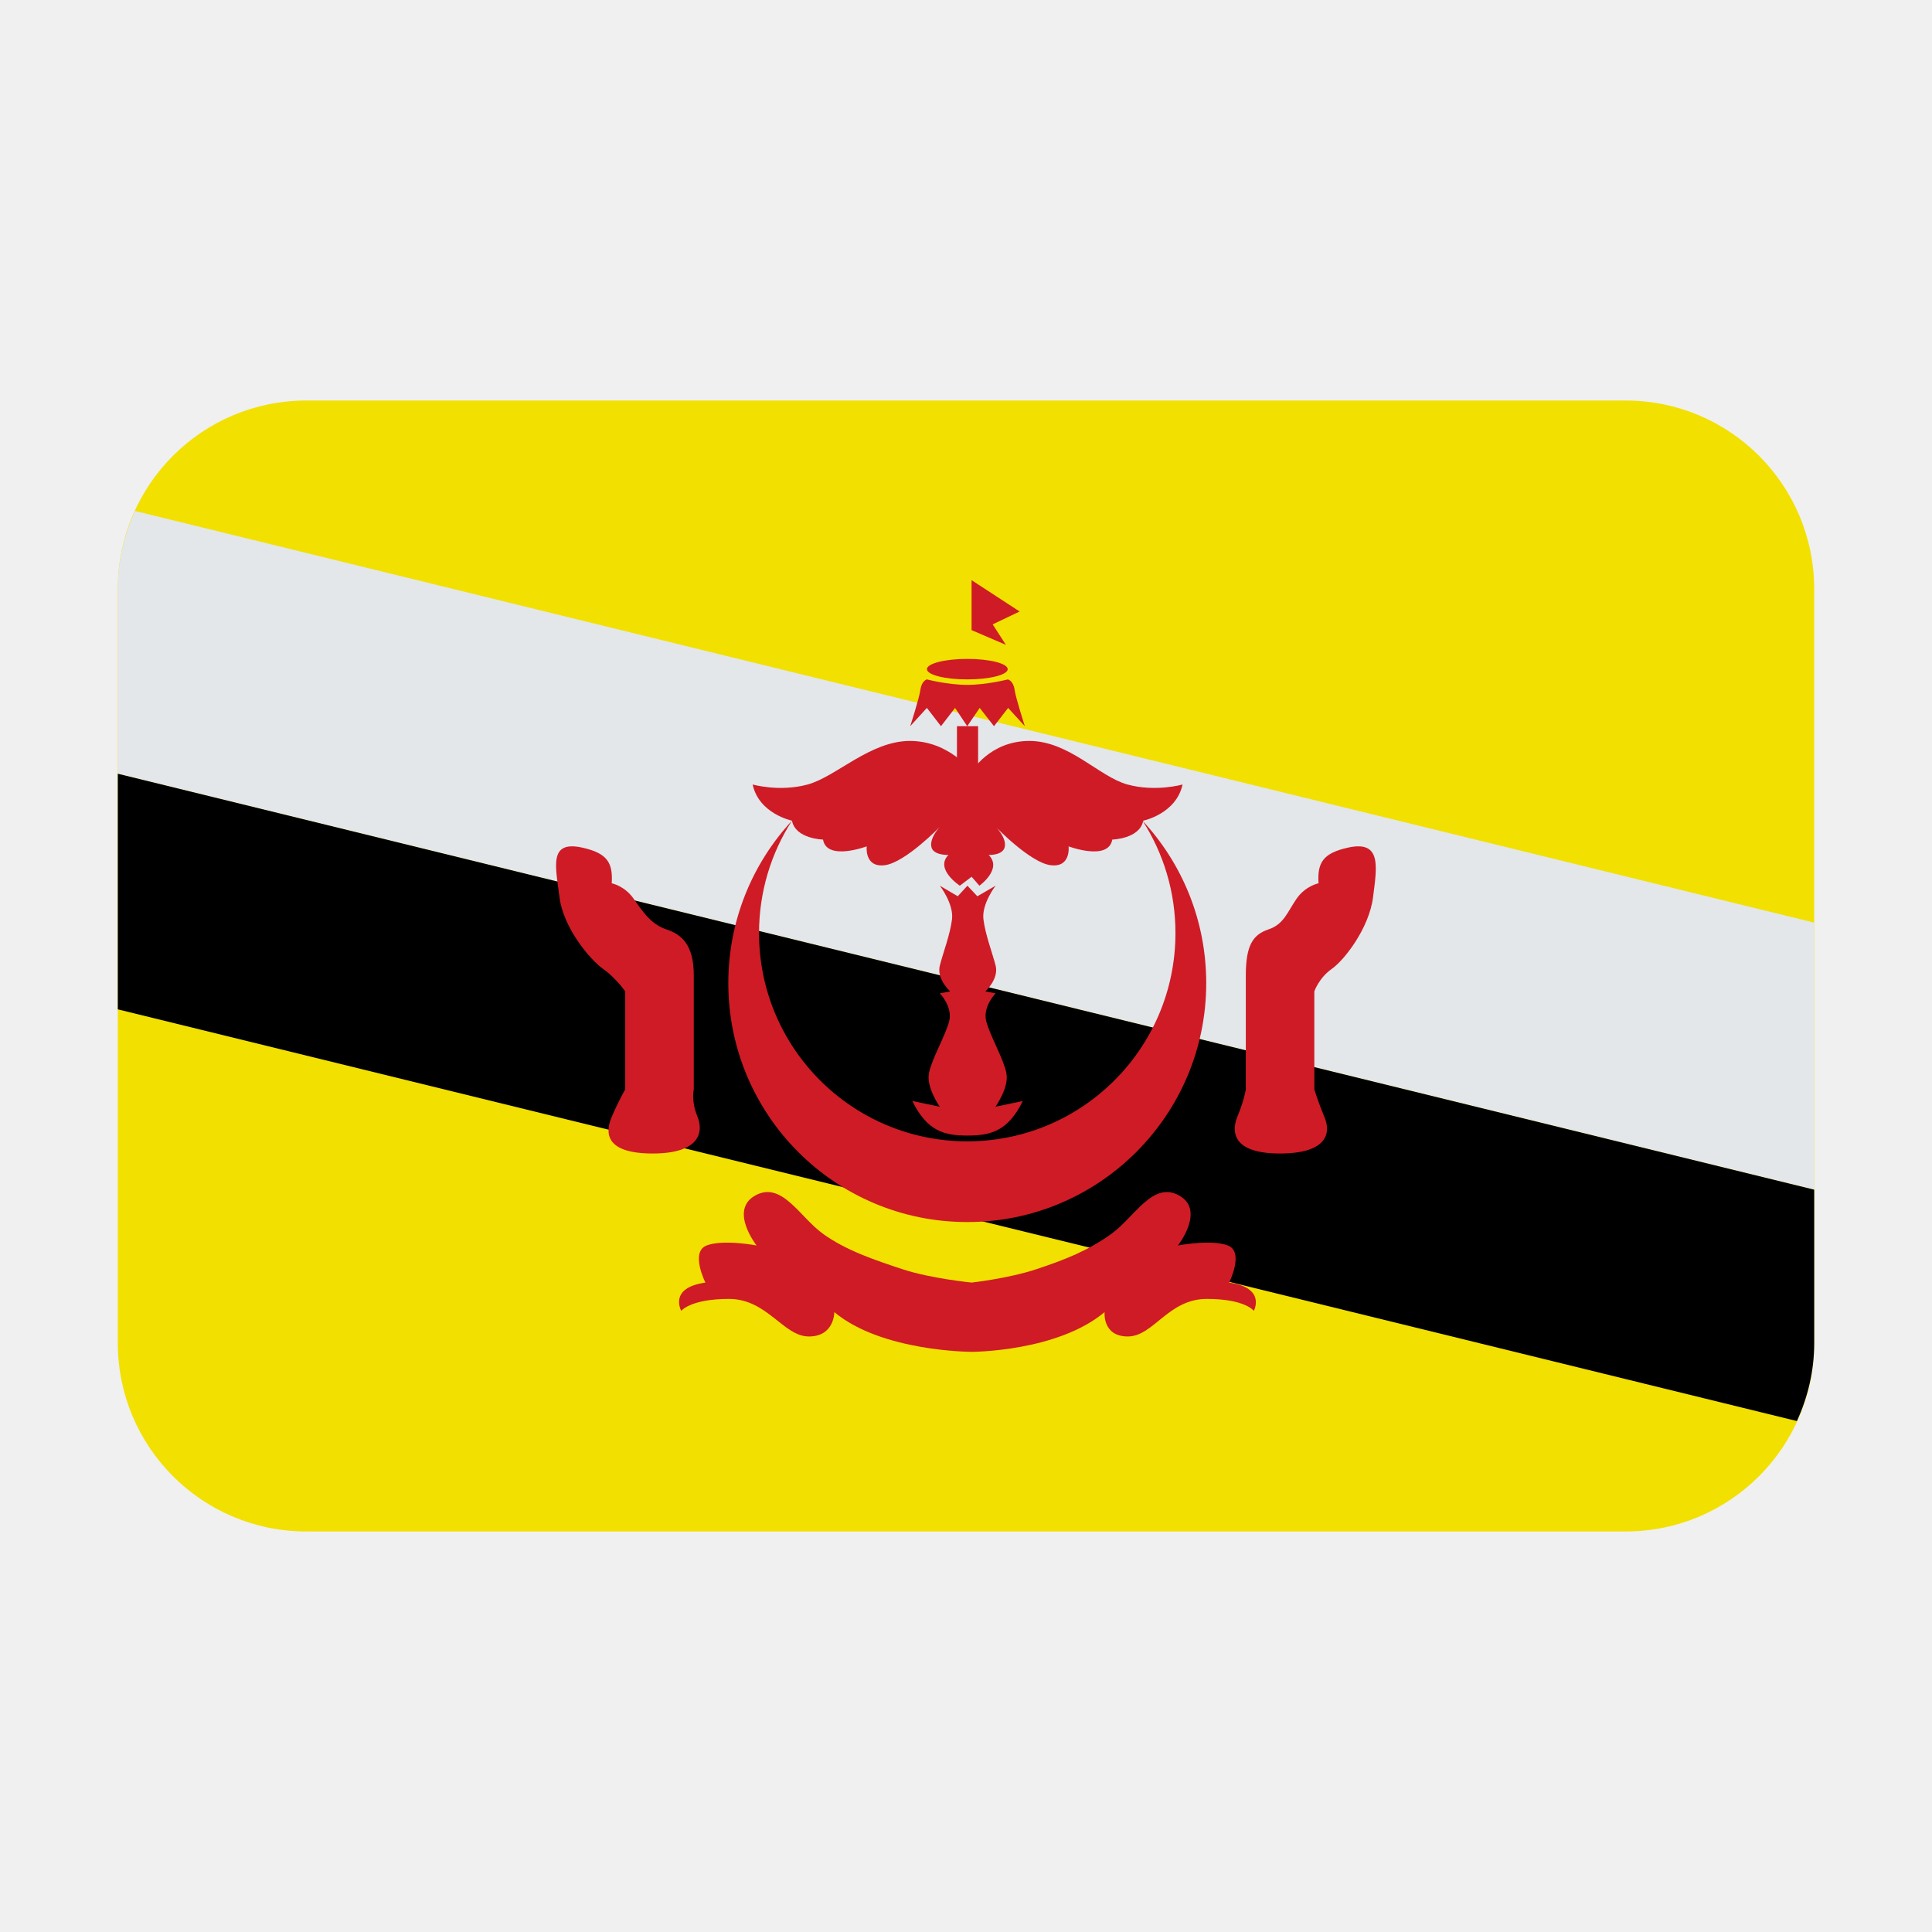
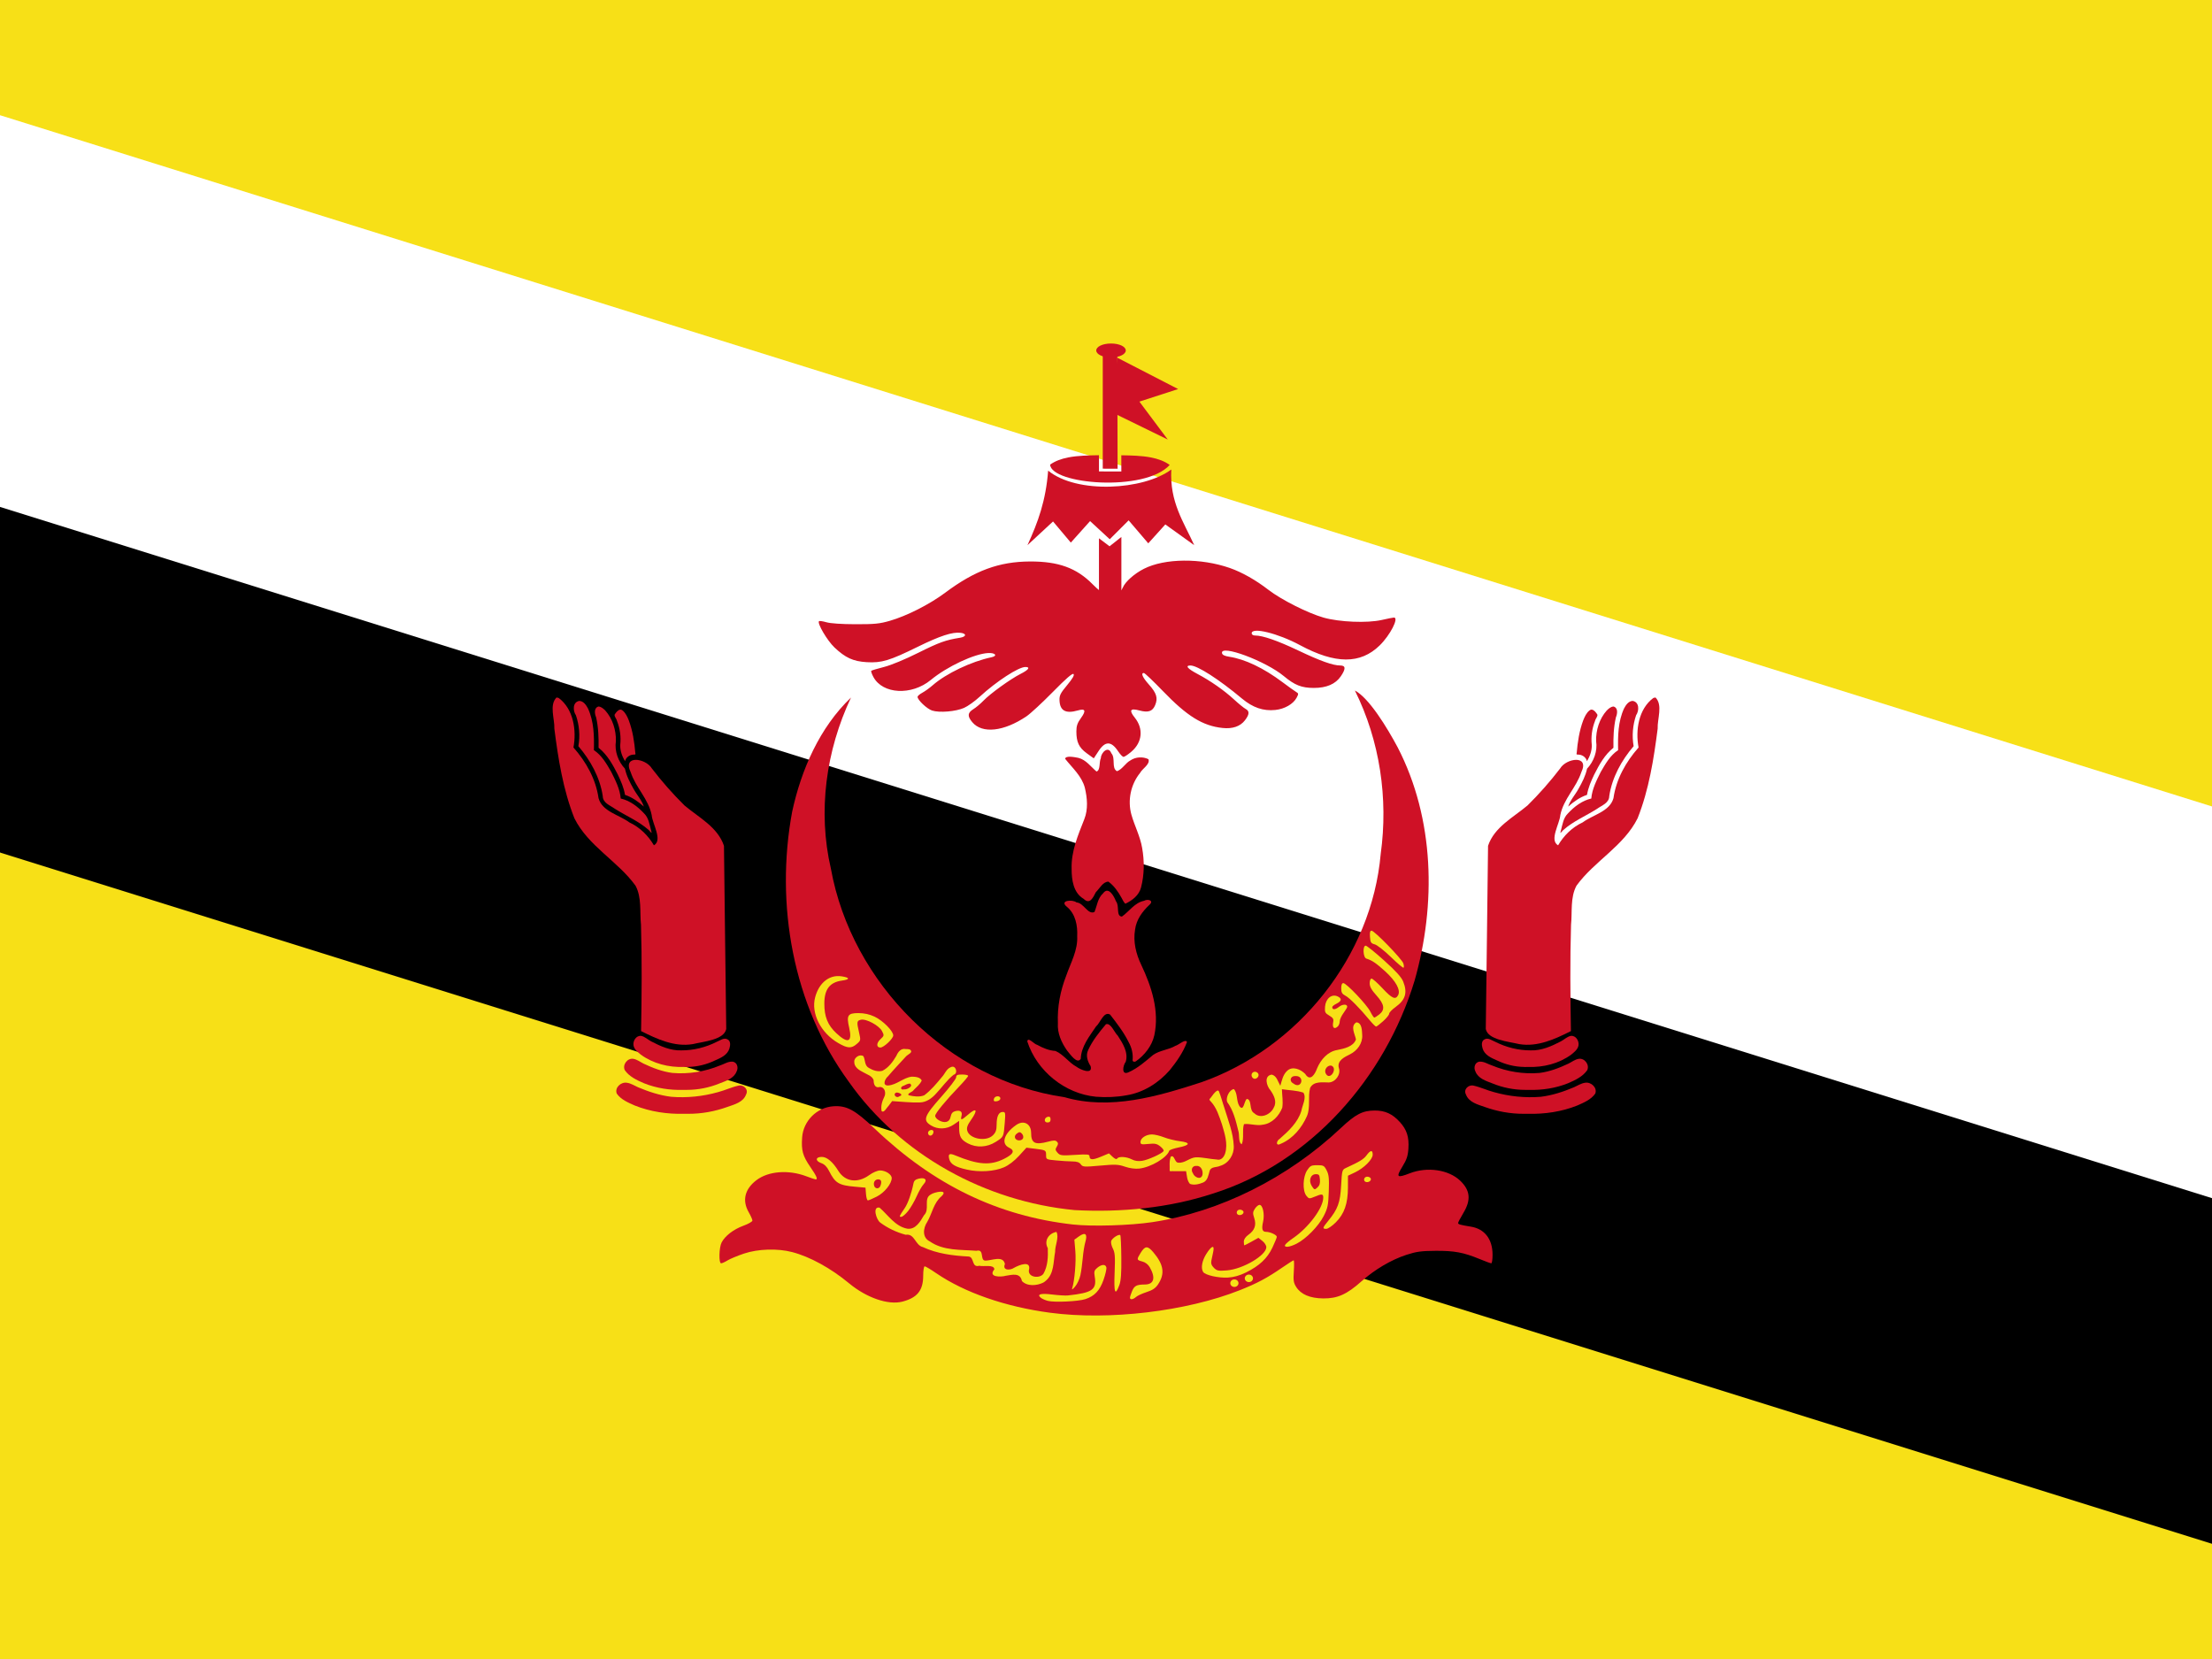
- <svg xmlns="http://www.w3.org/2000/svg" width="41" height="41" viewBox="0 0 41 41" fill="none">
-   <path d="M34.5 8.5H6.5C4.291 8.5 2.5 10.291 2.5 12.5V28.5C2.5 30.709 4.291 32.5 6.5 32.5H34.5C36.709 32.5 38.5 30.709 38.5 28.5V12.5C38.5 10.291 36.709 8.5 34.5 8.5Z" fill="#F2E000" />
-   <path d="M2.5 12.496V16.421L38.5 25.247V19.58L2.866 10.844C2.636 11.349 2.5 11.905 2.5 12.496Z" fill="#E3E7EA" />
-   <path d="M2.5 21.42L38.133 30.157C38.363 29.652 38.5 29.096 38.5 28.505V25.247L2.5 16.42V21.42Z" fill="black" />
-   <path d="M24.246 17.416C24.689 18.104 24.945 18.923 24.945 19.802C24.945 22.242 22.967 24.221 20.527 24.221C18.087 24.221 16.108 22.242 16.108 19.802C16.108 18.923 16.365 18.104 16.807 17.416C15.969 18.321 15.456 19.532 15.456 20.863C15.456 23.664 17.726 25.934 20.527 25.934C23.328 25.934 25.598 23.663 25.598 20.863C25.598 19.532 25.085 18.321 24.246 17.416ZM12.353 17.987C12.89 18.105 13.009 18.31 12.982 18.745C12.982 18.745 13.255 18.798 13.445 19.07C13.636 19.342 13.812 19.613 14.138 19.722C14.465 19.831 14.723 20.047 14.723 20.7V23.12C14.723 23.12 14.663 23.365 14.799 23.69C14.935 24.017 14.858 24.479 13.852 24.479C12.846 24.479 12.84 24.044 12.975 23.718C13.111 23.392 13.268 23.119 13.268 23.119V21.039C13.268 21.039 13.072 20.754 12.8 20.563C12.528 20.373 11.954 19.693 11.873 19.04C11.791 18.389 11.639 17.831 12.353 17.987ZM28.61 17.987C28.073 18.105 27.954 18.31 27.981 18.745C27.981 18.745 27.707 18.798 27.517 19.07C27.327 19.342 27.249 19.613 26.923 19.722C26.597 19.831 26.438 20.047 26.438 20.7V23.12C26.438 23.12 26.399 23.365 26.262 23.69C26.126 24.017 26.155 24.479 27.16 24.479C28.165 24.479 28.247 24.044 28.111 23.718C27.975 23.392 27.892 23.119 27.892 23.119V21.039C27.892 21.039 27.989 20.754 28.26 20.563C28.533 20.373 29.056 19.693 29.138 19.04C29.221 18.389 29.323 17.831 28.61 17.987Z" fill="#CF1B26" />
-   <path d="M26.085 27.219C26.085 27.219 26.41 26.567 26.057 26.431C25.703 26.295 24.997 26.431 24.997 26.431C24.997 26.431 25.586 25.684 25.023 25.37C24.462 25.057 24.076 25.832 23.584 26.185C23.093 26.539 22.598 26.734 21.998 26.933C21.4 27.132 20.62 27.218 20.62 27.218C20.62 27.218 19.745 27.132 19.147 26.933C18.548 26.734 17.959 26.538 17.467 26.185C16.975 25.832 16.59 25.056 16.028 25.37C15.466 25.683 16.056 26.431 16.056 26.431C16.056 26.431 15.349 26.295 14.996 26.431C14.642 26.567 14.97 27.219 14.97 27.219C14.182 27.328 14.457 27.818 14.457 27.818C14.457 27.818 14.653 27.565 15.469 27.565C16.285 27.565 16.622 28.362 17.166 28.362C17.71 28.362 17.706 27.845 17.706 27.845C18.713 28.688 20.621 28.688 20.621 28.688C20.621 28.688 22.435 28.688 23.441 27.845C23.441 27.845 23.39 28.362 23.934 28.362C24.478 28.362 24.791 27.565 25.608 27.565C26.425 27.565 26.608 27.818 26.608 27.818C26.608 27.818 26.875 27.329 26.085 27.219ZM23.925 16.648C23.327 16.485 22.687 15.724 21.844 15.724C21.001 15.724 20.619 16.377 20.619 16.377C20.619 16.377 20.152 15.724 19.309 15.724C18.466 15.724 17.74 16.485 17.141 16.648C16.543 16.812 15.972 16.648 15.972 16.648C16.108 17.273 16.807 17.416 16.807 17.416C16.881 17.804 17.466 17.817 17.466 17.817C17.545 18.279 18.393 17.961 18.393 17.961C18.393 17.961 18.34 18.416 18.775 18.361C19.21 18.307 19.947 17.545 19.947 17.545C19.947 17.545 19.735 17.763 19.763 17.96C19.79 18.158 20.128 18.143 20.128 18.143C19.829 18.442 20.369 18.796 20.369 18.796L20.619 18.606L20.784 18.796C20.784 18.796 21.281 18.443 20.981 18.143C20.981 18.143 21.297 18.158 21.325 17.96C21.352 17.762 21.13 17.545 21.13 17.545C21.13 17.545 21.862 18.307 22.297 18.361C22.733 18.415 22.677 17.961 22.677 17.961C22.677 17.961 23.524 18.28 23.604 17.817C23.604 17.817 24.188 17.803 24.261 17.416C24.261 17.416 24.96 17.273 25.096 16.648C25.096 16.648 24.524 16.812 23.925 16.648ZM19.671 14.201C19.671 14.08 20.054 13.983 20.528 13.983C21.002 13.983 21.385 14.08 21.385 14.201C21.385 14.321 21.001 14.418 20.528 14.418C20.054 14.419 19.671 14.321 19.671 14.201Z" fill="#CF1B26" />
-   <path d="M21.531 14.636C21.504 14.445 21.389 14.418 21.389 14.418C21.389 14.418 20.94 14.534 20.526 14.534C20.112 14.534 19.669 14.418 19.669 14.418C19.669 14.418 19.56 14.445 19.533 14.636C19.506 14.826 19.316 15.411 19.316 15.411L19.67 15.023L19.969 15.411L20.268 15.023L20.526 15.411L20.791 15.023L21.094 15.411L21.394 15.023L21.749 15.411C21.749 15.411 21.559 14.827 21.531 14.636ZM20.618 12.312V13.372L21.347 13.685L21.066 13.25L21.638 12.977L20.618 12.312ZM20.308 15.411H20.757V16.553H20.308V15.411ZM21.124 23.487C21.124 23.487 21.418 23.08 21.357 22.773C21.296 22.467 21.011 21.984 20.93 21.675C20.848 21.366 21.128 21.08 21.128 21.08L20.911 21.039C20.911 21.039 21.203 20.774 21.128 20.488C21.053 20.202 20.911 19.836 20.87 19.51C20.829 19.183 21.128 18.796 21.128 18.796L20.741 19.02L20.53 18.796L20.325 19.02L19.945 18.796C19.945 18.796 20.244 19.183 20.203 19.51C20.162 19.836 20.019 20.203 19.945 20.488C19.87 20.774 20.163 21.039 20.163 21.039L19.945 21.08C19.945 21.08 20.224 21.366 20.142 21.675C20.061 21.984 19.775 22.467 19.714 22.773C19.653 23.08 19.945 23.487 19.945 23.487L19.361 23.365C19.68 24.017 20.053 24.098 20.53 24.098C21.007 24.098 21.386 24.017 21.705 23.365L21.124 23.487Z" fill="#CF1B26" />
+ <svg xmlns="http://www.w3.org/2000/svg" xmlns:xlink="http://www.w3.org/1999/xlink" height="480" width="640">
+   <path fill="#f7e017" d="M0 0h640v480H0z" />
+   <path d="M0 33.333v213.334l640 100V233.333z" fill="#fff" />
+   <path d="M0 146.667v100l640 200v-100z" />
+   <g transform="translate(-160) scale(.66667)" fill="#cf1126">
+     <path d="M695.74 569.72c-19.36-2.57-37.11-8.73-49.44-17.17-2.39-1.64-4.64-2.98-4.99-2.98-.36 0-.65 1.82-.65 4.07 0 6.37-2.56 9.58-9 11.25-6.16 1.6-15.56-1.63-23.18-7.95-7.89-6.55-17-11.55-24.71-13.55-6.35-1.66-14.78-1.39-20.87.65-2.83.95-6.05 2.29-7.17 2.98-1.11.69-2.36 1.25-2.76 1.25-1.08 0-.93-6.85.2-9.04 1.49-2.87 5.16-5.7 9.44-7.26 2.16-.79 3.93-1.8 3.93-2.25 0-.45-.73-2.1-1.62-3.65-2.9-5.08-1.71-10 3.35-13.87 5.18-3.96 13.95-4.64 21.7-1.69 1.95.74 3.77 1.35 4.04 1.35 1.02 0 .4-1.43-2.41-5.52-3.24-4.74-3.88-7.08-3.48-12.72.52-7.14 6.34-12.98 13.47-13.5 5.82-.42 9.44 1.54 18.03 9.72 25.65 24.46 53.54 37.94 86.07 41.59 8.21.92 24.73.43 34.42-1.03 29.27-4.41 58.76-19.13 81.79-40.82 6.38-6.01 9.45-7.6 14.68-7.62 4.55-.02 7.74 1.45 11 5.05 2.97 3.3 3.98 6.43 3.66 11.44-.21 3.21-.73 4.79-2.64 7.9-2.82 4.59-2.34 5.01 3.24 2.85 7.54-2.94 16.83-1.58 21.84 3.18 4.41 4.19 4.83 8.38 1.4 14.06-1.25 2.08-2.27 4.03-2.27 4.34 0 .57.95.84 5.53 1.58 5.99.96 9.42 5.41 9.42 12.21 0 2.04-.25 3.7-.56 3.7-.3 0-2.57-.83-5.04-1.85-6.98-2.88-10.95-3.62-19.11-3.57-6.21.04-8.35.33-12.68 1.74-6.63 2.17-13.72 6.35-19.5 11.5-6.37 5.68-10.38 7.47-16.58 7.42-5.76-.06-9.7-1.73-11.78-5.02-1.11-1.76-1.27-2.83-1-6.81.18-2.59.14-4.71-.07-4.71-.22 0-2.46 1.42-4.99 3.17-6.64 4.56-10.87 6.82-18.47 9.83-23.18 9.17-56.63 13.14-82.24 9.75z" />
+     <path d="M706.34 525.17c-38.58-3.703-75.494-23.798-97.939-55.657-24.37-33.235-32.05-77.117-24.611-117.24 3.954-18.267 11.929-36.546 25.544-49.554-10.85 23.003-14.516 49.369-8.73 74.29 8.99 49.753 51.036 91.87 101.34 99.156 19.9 5.761 40.487-.324 59.496-6.493 41.935-14.78 73.88-54.583 77.777-99.08 3.336-24.077-.36-49.113-11.207-70.915 6.183 3.269 13.987 16.087 18.59 24.707 16.002 31.003 16.733 68.155 7.312 101.24-12.78 42.097-44.965 78.978-87.511 92.382-19.308 6.308-39.842 8.231-60.058 7.167z" />
+     <g id="a">
+       <path d="M512.02 469.9c-2.528-.396-5.316 2.092-4.363 4.697 1.823 2.633 4.964 3.92 7.798 5.18 6.792 2.722 14.18 3.782 21.471 3.605-2.513-.006.863.026 1.802 0 5.774.017 11.516-1.024 16.944-2.98 3.018-1.062 6.864-2.025 8.1-5.363 1.207-2.175-.98-4.347-3.185-3.911-3.072.67-5.944 2.064-8.99 2.857-6.572 1.854-13.494 2.57-20.303 2.012-4.98-.608-9.804-2.2-14.41-4.143-1.597-.705-3.096-1.733-4.865-1.954z" />
+       <path d="M514.83 459.52c-2.556-.38-4.758 2.56-3.692 4.908 1.965 2.848 5.267 4.365 8.356 5.699 5.37 2.148 11.204 3.047 16.975 2.875-2.191-.006.753.026 1.565 0a37.592 37.592 0 0 0 14.325-2.832c2.774-1.078 6.17-2.124 7.325-5.177.896-1.677.212-4.116-1.9-4.247-1.929-.096-3.593 1.132-5.378 1.683-6.485 2.681-13.622 3.818-20.614 3.214-4.357-.56-8.52-2.168-12.47-4.03-1.485-.718-2.82-1.836-4.491-2.093z" />
+       <path d="M518.28 449.57c-2.19-.263-3.698 2.209-3.329 4.182.327 1.733 1.883 2.898 3.17 3.96 5.328 3.898 12.082 5.558 18.625 5.34-2.541-.009 3.41.042 1.595-.007 4.144-.017 8.238-1.03 11.966-2.825 2.489-1.082 5.411-2.336 6.25-5.177.401-1.324.652-3.227-.841-3.97-1.564-.874-3.117.47-4.539 1.016-4.789 2.437-10.125 3.793-15.507 3.768-4.65.157-9.033-1.8-13.068-3.907-1.464-.746-2.67-2.043-4.321-2.38z" />
+       <path d="M481.53 302.7c-3.257 3.26-.77 9.271-.946 13.543 1.688 13.158 3.785 26.484 8.697 38.87 6.015 12.102 18.79 18.573 26.533 29.268 2.767 5.155 1.785 11.355 2.368 16.994.458 15.366.316 30.743.047 46.111 6.939 3.482 14.474 6.986 22.456 5.647 4.73-1.13 13.512-1.832 14.496-6.543-.383-26.5-.63-53.01-.983-79.506-2.69-8.119-10.951-12.32-17.129-17.515a155.468 155.468 0 0 1-14.188-16.099c-2.622-4.417-12.868-6.009-9.161 1.677 2.173 6.654 7.72 11.61 9.109 18.602.303 3.831 4.877 10.879.973 13.114-2.484-4.222-6.082-7.815-10.682-9.958-4.432-3.304-11.759-4.68-13.359-10.517-1.175-8.28-5.415-15.782-10.887-21.986 1.41-7.436.005-16.737-6.423-21.49l-.921-.212z" />
+       <path d="M491.44 304.19c-2.963.478-2.862 4.254-1.491 6.239 1.458 4.288 1.855 8.945 1.066 13.409 5.267 6.166 9.347 13.543 10.576 21.64.03 3.044 3.233 4.051 5.309 5.555 4.871 3.102 10.348 5.351 14.686 9.233.913.976 1.602 2.027.957.035-.677-2.547-1.026-5.358-3.021-7.285-2.735-2.94-6.15-5.563-10.133-6.46-.332-4.114-2.292-7.893-4.102-11.532-2.006-3.479-4.102-7.206-7.54-9.462.138-6.098.038-12.495-2.586-18.122-.77-1.446-1.903-3.163-3.72-3.25z" />
+       <path d="M499.73 306.62c-2.064.613-1.67 3.159-1.016 4.716.989 4.316 1.144 8.774 1.063 13.184 3.791 3 6.163 7.35 8.322 11.587 1.353 2.83 2.636 5.751 3.155 8.865 3.076 1.018 5.768 2.946 8.171 5.077-.952-2.882-3.076-5.113-4.504-7.744-1.551-2.737-3.033-5.592-3.69-8.693-2.958-3.157-4.587-7.63-3.941-11.952.133-4.776-1.41-9.71-4.606-13.31-.805-.793-1.766-1.67-2.954-1.73z" />
+       <path d="M509.16 307.97c-1.122.198-1.805 1.266-2.406 2.137-.233.873.837 1.812 1.008 2.76a21.771 21.771 0 0 1 1.416 10.426c-.086 2.502.809 4.946 2.084 7.065.368-1.563 1.816-2.687 3.386-2.84.571-.101 1.411.188 1.078-.683-.399-4.786-1.128-9.598-2.8-14.12-.649-1.614-1.385-3.314-2.784-4.42-.284-.201-.623-.374-.982-.325z" />
+     </g>
+     <use height="100%" width="100%" xlink:href="#a" transform="matrix(-1 0 0 1 1440 0)" />
+     <path d="M715.67 475.98c-13.493-1.285-25.667-11.12-29.829-24 .224-2.219 2.987 1.241 4.292 1.474 2.45 1.36 5.1 2.48 7.92 2.654 3.558 1.529 5.757 5.035 9.152 6.863 1.577 1.228 7.155 3.64 6.119-.264-1.307-2.04-2.206-4.625-1.081-6.962 1.892-4.15 4.802-7.763 7.73-11.226 2.153-.72 3.595 3.527 5.134 4.957 2.131 3.279 4.7 7.28 3.447 11.352-1.22 1.509-2.021 6.047 1.241 4.522 4.022-1.77 7.316-4.742 10.651-7.517 2.919-2.039 6.654-2.183 9.713-3.97 1.417-.36 4.37-3.195 4.986-1.623-1.676 4.488-4.482 8.507-7.482 12.211-4.86 5.55-11.432 9.725-18.786 10.902-4.346.796-8.806.964-13.207.628z" />
+     <path d="M731.53 460.22c.297-2.708-.32-5.473-1.703-7.935-2.123-4.326-5.121-8.166-8.046-11.96-2.757-1.616-4.287 3.657-6.12 5.17-2.857 4.277-6.443 8.657-6.617 14.036-1.607 2.502-4.604-2.04-5.896-3.535-2.468-3.491-4.336-7.62-4.03-11.987-.292-7.036 1.057-14.041 3.62-20.581 1.935-5.583 5.076-11.006 4.757-17.105.224-4.59-.708-9.658-4.426-12.745-3.538-2.776 2.291-3.368 4.143-1.928 3.168.212 4.882 5.448 7.777 4.152 1.153-2.735 1.382-5.997 3.76-8.13 2.333-3.196 4.772 1.356 5.57 3.488 1.648 1.873-.092 6.507 2.583 6.628 3.206-2.247 5.492-6.022 9.591-6.844 1.663-.949 4.504-.127 2.312 1.785-3.034 2.844-5.626 6.4-6.179 10.63-.928 5.308.4 10.69 2.713 15.47 4.446 9.39 7.885 19.997 5.636 30.445-1.043 4.644-4.198 8.645-8.032 11.34-.484.293-1.25.273-1.413-.394z" />
+     <path d="M726.73 389.63c-1.456-2.624-3.224-5.21-5.673-6.995-2.381-.005-3.85 2.999-5.468 4.573-1.134 2.11-2.512 5.638-5.305 2.88-4.444-2.594-5.23-8.276-5.202-12.959-.28-7.59 2.777-14.674 5.492-21.587 1.728-4.328 1.302-9.199.248-13.634-1.327-5.092-5.414-8.623-8.56-12.595.214-1.536 4.235-.697 5.748-.405 3.36.852 5.367 3.825 7.87 5.926 1.782-.54 1.055-4.14 1.884-5.833.062-2.382 3.233-5.522 4.541-2.112 1.959 2.168-.062 6.465 2.469 7.815 2.411-.893 3.6-3.529 5.866-4.72 2.23-1.52 5.378-1.69 7.778-.497.845 2.213-2.64 4.055-3.65 5.977-4.051 5.006-5.475 11.91-3.74 18.112 1.377 4.865 3.814 9.406 4.655 14.434 1.013 5.653.98 11.59-.484 17.16-.874 3.38-3.802 5.64-6.825 7.044-.746-.694-1.14-1.714-1.644-2.583z" />
+     <path d="M711.61 326.89c-3.36-2.46-4.47-4.81-4.47-9.46 0-2.38.44-3.67 2.01-5.83 2.31-3.2 1.89-4.21-1.38-3.27-5.26 1.51-7.77.13-7.95-4.35-.08-2.19.38-3.12 3.33-6.66 2.36-2.84 3.22-4.33 2.75-4.8-.46-.46-3.25 1.96-8.98 7.79-4.57 4.65-9.71 9.4-11.42 10.56-9.84 6.64-19.24 7.67-23.53 2.56-2.2-2.61-2.08-4.08.46-5.66 1.17-.72 3.14-2.38 4.39-3.69 2.95-3.07 11.74-9.41 16.1-11.61 3.54-1.79 4.38-3 2.08-3-2.98 0-12.54 6.22-19.79 12.88-2.13 1.97-5.2 4.16-6.81 4.87-3.62 1.6-10.73 2.19-13.89 1.15-2.23-.74-6.3-4.58-6.3-5.95 0-.36.93-1.16 2.06-1.77 1.13-.6 3.16-2.07 4.5-3.24 5.8-5.09 16.79-10.33 25.51-12.16 2.77-.58 1.75-1.98-1.34-1.84-5.99.26-17.88 5.83-24.98 11.69-8.32 6.86-20.87 6.21-24.91-1.29-.7-1.29-1.11-2.5-.91-2.69.19-.19 2.66-.93 5.49-1.65 3.06-.77 9.12-3.28 14.91-6.17 9.11-4.54 11.81-5.51 18.08-6.52 2.82-.45 2.97-1.83.23-2.15-3.53-.42-8.94 1.35-18.5 6.05-12.28 6.04-15.72 7.08-22.19 6.7-5.9-.36-9.23-1.87-14.02-6.4-3.13-2.97-7.57-10.51-6.7-11.38.21-.21 1.65 0 3.2.45 1.72.51 6.65.85 12.59.86 8.31.02 10.52-.2 14.95-1.48 7.41-2.14 17.26-7.15 24-12.18 12.89-9.64 23.4-13.51 36.8-13.57 12.37-.05 20.24 2.81 27.21 9.88 2.36 2.39 4.37 3.94 4.7 3.61.31-.31.65-4.49.75-9.29 0 0 3.64-.35 4.41.67 0 7.79.09 8.4 1.22 8.4.74 0 1.53-.76 2.02-1.94 1.06-2.55 4.98-6.04 9.17-8.16 9.05-4.59 24.71-4.73 37.29-.34 5.3 1.86 11.18 5.18 16.78 9.5 5.62 4.32 17.11 10.1 23.9 12.03 6.87 1.95 18.98 2.44 25.19 1.03 2.56-.58 4.96-1.06 5.34-1.06 2.29 0-1.61 7.63-6.19 12.1-8.37 8.18-19.26 8.14-34.58-.12-9.55-5.14-20.97-7.95-20.97-5.15 0 .58.6.97 1.49.97 3.32 0 9.73 2.23 18.67 6.47 9.67 4.6 15.1 6.54 18.32 6.54 2.34 0 2.41 1.45.23 4.65-2.31 3.41-6.23 5.1-11.77 5.09-5.29-.02-8.23-1.18-12.96-5.11-7.91-6.58-27.62-13.92-26.86-10 .15.78 1.1 1.26 3.13 1.57 6.86 1.05 14.91 4.89 23.15 11.06 2.54 1.91 5.18 3.79 5.85 4.19 1.13.66 1.15.86.26 2.53-1.48 2.76-5.21 4.9-9.25 5.32-5.23.54-9.78-1.02-14.49-4.96-9.94-8.32-19.31-14.34-22.31-14.34-2.45 0-1.35 1.35 2.97 3.64 5.68 3.01 11.52 7.08 15.82 11.03 2.03 1.88 4.32 3.74 5.08 4.15 1.8.96 1.73 2.37-.25 4.96-2.02 2.64-5.36 3.8-9.69 3.34-8.64-.91-15.38-5.08-25.97-16.07-4.14-4.29-7.83-7.8-8.21-7.8-1.41 0-.58 1.91 2.15 4.97 3.38 3.78 4.03 5.91 2.75 8.98-1.13 2.72-3.01 3.35-6.87 2.31-3.95-1.07-4.57-.1-1.98 3.12 3.86 4.81 3.29 10.7-1.44 14.75-1.47 1.25-3.01 2.28-3.43 2.28-.41 0-1.45-1.07-2.32-2.38-3.04-4.62-5.71-4.59-8.67.08-1.03 1.63-1.9 2.95-1.93 2.94-.04-.01-1.43-1.01-3.08-2.23z" />
+     <path d="M726.67 233.03l-5.13 4.06-4.6-3.47v27.74l9.73.12z" />
+     <path d="M694.89 204.25c-1.02 13.11-4.35 22.26-8.98 32.35l11.1-10.29 7.72 9.17 8.36-9.33 8.53 7.88 8.2-8.2 8.52 9.97 7.4-8.2 12.54 9c-4.55-10.09-10.71-18.64-9.94-32.84-12.15 9.03-41.02 10.66-53.45.49z" />
+     <path d="M716.95 197.56c-4.46.08-9.16.14-13.39.97-2.93.58-5.59 1.53-7.81 3.1.36 8.53 41 12.09 51.9.16-2.29-1.67-5.09-2.66-8.17-3.26-4.07-.79-8.57-.87-12.84-.94 0 2.34.02 4.69.02 7.04l-9.71-.03v-7.04z" />
+     <path d="M724.9 153.97l-6.31.05v49.38l6.44.03z" />
+     <path d="M724.89 155.24l-2.41 23.64 24.32 11.88-12.31-16.46 16.81-5.45zm-2.71-6.16c-3.69 0-6.42 1.38-6.42 3.02 0 1.64 2.73 3.03 6.42 3.03s6.4-1.39 6.4-3.03-2.71-3.02-6.4-3.02z" />
+   </g>
+   <g fill="#f7e017">
+     <path d="M314.033 375.88c2.66-.88 4.174-2.493 5.26-5.6.54-1.547.907-3.153.814-3.573-.227-.994-1.374-.94-2.64.113-.867.727-.974 1.093-.727 2.573.633 3.734-.693 4.66-7.76 5.42-.7.074-2.727-.046-4.513-.266-3.36-.42-4.56-.087-3.34.926.366.307 1.3.72 2.073.914 1.887.486 8.813.16 10.833-.507zm14.647-.62c.4-.367 1.773-1 3.053-1.413 1.707-.547 2.587-1.134 3.307-2.207 2.073-3.087 1.687-5.747-1.36-9.333-1.653-1.947-2.387-1.894-3.707.266-1.14 1.867-1.113 1.987.527 2.414.86.22 1.687.853 2.14 1.633 1.787 3.093 1.26 5.007-1.387 5.027-2.4.02-3.06.36-3.706 1.913-.34.807-.614 1.667-.614 1.913 0 .654.907.54 1.747-.213zm-4.807-3.493c.454-1.227.614-3.434.56-7.934-.033-3.426-.166-6.333-.3-6.466-.4-.4-2.373.873-2.633 1.693-.133.427.087 1.413.487 2.187.613 1.193.693 2.306.506 6.98-.24 5.906.147 6.9 1.38 3.54z" />
+     <path d="M312.593 368.953c.24-1.1.547-3.353.687-5 .14-1.646.48-3.726.747-4.626.68-2.307-.007-2.914-1.827-1.62l-1.353.966.28 3.314c.26 2.986-.214 8.553-.9 10.713-.187.573.08.427.833-.453.607-.707 1.3-2.194 1.533-3.294zm-10.006 1.607c2.434-2.036 2.154-5.514 2.693-8.347-.056-1.883 1.203-4.14.39-5.788-2.274.416-3.676 2.57-2.512 4.716.097 2.492.009 5.205-1.272 7.409-1.047 1.441-4.362 1.082-4.209-.96.832-3.072-2.848-1.577-4.284-.772-1.11.773-3.455.83-2.64-1.105-.538-2.577-3.854-.965-5.655-.976-1.701-.031-.14-3.447-2.582-2.848-4.537-.357-9.546.04-13.473-2.7-2.3-1.106-1.958-3.87-.761-5.66 1.429-2.443 1.837-5.5 4.105-7.395 2.246-2.154-2.118-1.245-3.1-.519-2.189 1.198-.156 4.282-1.947 5.993-1.046 1.774-2.424 4.224-4.846 3.886-3.494-.66-5.507-3.91-8.012-6.088-2.145-.428-.939 3.481.169 4.303 2.192 1.641 4.753 2.837 7.394 3.546 2.63-.42 2.715 3.022 4.963 3.562 4.125 1.922 8.722 2.498 13.222 2.733 1.768.147.774 3.295 3.098 2.673 1.298.337 4.231-.483 4.378 1.025-1.968 2.338 1.89 2.285 3.318 1.867 1.828-.28 4.164-.978 4.647 1.528 1.526 1.609 4.328 1.371 6.186.45.261-.15.507-.329.73-.533z" />
+     <path d="M262.747 350.38c.74-.94 1.846-2.84 2.46-4.227.606-1.393 1.52-2.973 2.02-3.513 1.173-1.267.52-2.047-1.374-1.627-1 .22-1.406.587-1.573 1.454-.567 2.826-1.593 5.72-2.507 7.066-1.653 2.44-1.693 2.54-1.013 2.54.353 0 1.247-.76 1.987-1.693zm-24.974-15.653c-1.866 0-1.946 1.18-.126 1.813.88.307 1.626 1.047 2.226 2.253 1.774 3.527 2.814 4.154 7.52 4.56l3.02.274.147 1.833c.073 1.013.313 1.853.547 1.853.233 0 1.4-.506 2.58-1.106 2.213-1.12 4.313-3.734 4.313-5.354 0-1.06-1.767-2.206-3.373-2.206-.714 0-2.074.573-3.147 1.353-3.36 2.433-6.953 1.94-8.92-1.227-1.613-2.613-3.3-4.046-4.787-4.046zm16.307 6.5c.893 0 1.113.66.627 1.92-.334.866-1.42.893-1.747.04-.387-1.007.153-1.96 1.12-1.96zm126.48-4.1c-1.22.046-1.58.313-2.353 1.46-1.267 1.88-1.394 5.953-.227 7.393.727.893.833.913 2.373.273 2.147-.9 2.507-.866 2.5.287-.013 2.947-4.24 8.627-8.666 11.647-1.194.813-2.26 1.72-2.374 2.02-.32.84 1.32.653 3.334-.374 2.746-1.4 6.353-5.08 7.833-7.98 1.173-2.313 1.34-3.1 1.48-7.146.127-3.727.027-4.82-.607-6.06-.706-1.394-.933-1.52-2.706-1.52-.214 0-.407-.007-.587 0zm.147 2.6c.92 0 1.08.206 1.186 1.526.094 1.094-.1 1.76-.706 2.307-.827.747-.894.74-1.627-.373-1.027-1.574-.393-3.46 1.147-3.46zm-20.24 28.453c3.9-1.92 6.2-4.08 7.68-7.207.7-1.486 1.273-2.886 1.273-3.126 0-.54-1.92-1.434-3.073-1.434-1.147 0-1.38-.793-.887-2.986.48-2.14-.1-4.82-1.04-4.82-.34 0-.94.5-1.34 1.106-.613.94-.647 1.34-.193 2.707.666 2.027.14 3.54-1.674 4.833-.86.614-1.333 1.32-1.333 2.007 0 .58.073 1.053.16 1.053.093 0 1.04-.493 2.107-1.086l1.946-1.087 1.147.9c.627.493 1.147 1.3 1.147 1.793 0 2.374-6.767 6.36-11.414 6.734-2.473.2-2.893.113-3.753-.74-.7-.7-.9-1.287-.727-2.114.134-.633.374-1.786.534-2.56.426-2.066-.46-1.786-1.994.627-1.26 1.993-1.633 4.12-.926 5.24.58.913 4.433 1.787 7.16 1.62 1.713-.1 3.406-.58 5.2-1.46zm26.026-14.52c2.454-2.447 3.494-5.427 3.507-10.033l.007-3.46 2.026-.96c2.634-1.254 5.127-3.747 5.127-5.134 0-1.426-.633-1.353-1.78.2-.833 1.127-1.947 1.807-6.02 3.68-1.027.474-1.093.727-1.327 5.034-.273 4.966-.946 6.826-3.72 10.22-1.7 2.066-1.76 2.34-.58 2.34.487 0 1.727-.847 2.76-1.887zm-26.72-2.773c.234-.714-1.12-1.22-1.706-.64-.247.246-.314.673-.147.946.387.62 1.613.414 1.853-.306zm36.847-9.54c.24-.714-1.12-1.22-1.7-.64-.253.253-.32.68-.153.953.386.62 1.613.413 1.853-.313zm-44.347-25.827c-.953.454-1.447 1.483-2.11 2.269-.476.324-.094.627.18.932 1.682 1.811 2.393 4.258 3.192 6.54.785 2.693 1.773 5.585.953 8.391-.323 1.075-1.169 2.188-2.431 1.83-2.02-.125-4.009-.661-6.035-.64-1.803.094-3.197 1.735-5.04 1.556-1.179.078-1.129-2.412-2.223-1.746-.542 1.298-.275 2.746-.34 4.119.204.197.777.025 1.12.083h3.63c.257 1.253.225 2.69 1.125 3.687 1.26.448 2.677.061 3.875-.429 1.283-.597 1.455-2.14 1.818-3.343.386-1.292 2.078-.954 3.076-1.461 2.444-.713 4.045-3.253 3.902-5.751-.158-3.815-1.613-7.404-2.718-11.014-.555-1.59-.94-3.25-1.584-4.803-.076-.134-.23-.246-.39-.22zm-6.046 21.813c1.357-.088 1.947 1.58 1.66 2.687-.508 1.503-2.357.54-2.73-.544-.688-.968-.263-2.27 1.07-2.143z" />
+     <path d="M295.96 324.813c-.607-.013-1.287.214-1.96.687-3.54 2.48-4.447 5.413-2.04 6.56 1.767.847 1.32 1.84-1.46 3.233-3.98 1.987-7.493 1.74-14.167-1.02-1.64-.68-2.066-.42-1.686 1.08.366 1.474 1.713 2.28 5.06 3.04 3.6.827 7.953.56 10.753-.646 1.367-.587 2.987-1.82 4.353-3.307l2.167-2.38 2.52.313c3.107.38 3.167.414 3.167 1.9 0 1.18.066 1.207 2.92 1.474 1.606.153 3.72.293 4.706.293 1.26.007 1.974.227 2.394.813.56.78.893.82 5.586.4 4.387-.4 5.247-.366 7.227.307 1.407.48 2.953.673 4.127.547 3.36-.38 7.993-3.127 8.666-5.147.08-.247 1.3-.68 2.707-.96 3.393-.68 3.54-1.42.373-1.813-1.373-.174-3.433-.674-4.58-1.127-1.153-.453-2.726-.833-3.5-.833-1.706 0-3.313 1.066-3.313 2.166 0 .72.253.794 2.273.587 1.9-.193 2.454-.087 3.454.707.66.52 1.1 1.133.96 1.353-.447.727-4.414 2.533-6.167 2.813-1.173.187-2.12.06-3.04-.413-1.54-.8-3.807-.92-4.233-.233-.18.3-.667.106-1.334-.52l-1.04-.98-2.353.98c-2.393.993-3.273.953-3.273-.187 0-.52-.7-.58-4.227-.353-3.887.253-4.293.186-5.02-.627-.673-.747-.687-1.007-.207-1.773.44-.707.44-1.014.02-1.434-.42-.42-.966-.413-2.5 0-3.866 1.034-4.96.454-4.96-2.566 0-1.814-1.04-2.914-2.373-2.934zm-.96 2.774c.207 0 .38.126.647.393.34.34.52.933.373 1.313-.347.9-1.987.867-2.333-.04-.167-.44.046-.933.54-1.293.346-.253.566-.38.773-.373z" />
+     <path d="M288.067 330.4c2.353-1.493 2.3-1.38 2.64-5.527.233-2.926.193-3.146-.6-3.146-1.154 0-1.754 1.266-1.754 3.68 0 1.546-.24 2.24-1.066 3.06-1.96 1.96-6.827 1.066-7.44-1.367-.207-.833.06-1.587 1.08-3.033 2.126-3.02 1.646-3.76-.96-1.467-1.794 1.567-2.114 1.613-1.774.26.314-1.247-.34-1.74-1.8-1.373-.746.186-1.153.653-1.333 1.56-.173.886-.58 1.38-1.287 1.553-1.18.3-3.193-.82-3.193-1.773 0-.707 3.013-4.387 6.88-8.4 1.46-1.52 2.653-2.934 2.653-3.147 0-.213-.78-.387-1.733-.387-1.393 0-1.733.154-1.733.8 0 .44-1.947 2.994-4.334 5.68-4.973 5.6-5.386 6.767-2.926 8.26 1.98 1.214 4.52 1.12 6.513-.233l1.613-1.1v1.993c0 2.547.507 3.46 2.507 4.52 2.513 1.327 5.553 1.167 8.047-.413zm104.373-34.607c-1.845 1.102-.401 3.416-.122 4.953-.753 2.097-3.448 2.662-5.412 3.051-2.782.461-4.754 2.789-5.812 5.262-.574 1.606-1.958 4.096-3.466 1.651-1.312-1.329-3.722-2.382-5.272-.83-1.178 1.12-1.477 2.77-1.916 4.268-.695-1.151-1.007-2.865-2.48-3.229-2.352.331-1.502 3.296-.396 4.519 1.005 1.425 1.97 3.305.985 4.998-.868 2.034-3.873 3.406-5.637 1.666-1.649-.87-.546-3.976-2.17-4.147-.802.58-.869 3.83-2.153 2.068-.927-1.506-.436-3.568-1.57-4.923-1.34.167-2.418 2.475-1.972 3.714 1.788 2.412 2.523 5.437 3.22 8.311.435 1.151-.063 3.485 1.014 3.94.746-1.852.053-3.953.64-5.823 1.746-.22 3.687.577 5.518.154 2.619-.34 4.643-2.55 5.561-4.904.278-1.77-.053-3.565-.102-5.344 2.07.32 4.219.314 6.21.986.986 1.513-.314 3.632-.587 5.286-1.039 3.368-3.677 5.813-6.244 8.065-1.073.635-1.217 2.318.368 1.412 3.449-1.475 6.02-4.599 7.499-7.98 1.079-2.601.211-5.498.916-8.158 1.041-1.998 3.548-1.577 5.402-1.57 1.92-.074 3.558-2.31 2.917-4.175-.611-2.165 1.679-3.208 3.244-3.981 2.074-1.047 3.665-3.173 3.505-5.572-.086-1.227-.025-3.555-1.688-3.667zm-7.354 12.5c2.222.59-.402 4.835-1.583 2.146-.364-1.026.5-2.183 1.583-2.146zm-10.313 3.04c2.892-.169 1.853 4.054-.59 2.137-1.267-.636-.848-2.215.59-2.137zm-104.706 16.32c.08-.42-.134-.72-.514-.72-.806 0-1.293.707-.913 1.32.393.634 1.26.274 1.427-.6zm33.893-3.786c0-.62-.233-.854-.753-.754-1.134.214-1.26 1.654-.147 1.654.62 0 .9-.28.9-.9zm-41.94-20.347c-1.353-.278-2.204.867-2.667 1.958-1.011 1.7-2.247 3.44-4.062 4.34-1.305.363-2.729-.134-3.854-.807-1.343-.669-1.038-2.284-1.614-3.4-.971-.763-2.694.328-2.655 1.514-.108 1.59 1.38 2.51 2.616 3.124 1.05.643 2.572 1.001 2.991 2.302-.029 1.106.416 2.372 1.762 1.945 1.507-.025 1.897 1.81 1.289 2.911-.62 1.241-1.038 2.695-.741 4.077.72.606 1.455-1.02 1.976-1.484l1.063-1.417c2.666.144 5.329.484 8 .39 1.901-.035 3.52-1.208 4.728-2.584 1.709-1.787 3.113-3.886 5.065-5.428 1.389-.34.642-2.956-.809-2.2-1.307.49-1.718 1.967-2.624 2.909-1.543 1.868-3.118 3.764-5.063 5.229-1.416.587-3.047.33-4.502 0-.607-.531 1.206-.964 1.459-1.554.834-.834 1.825-1.625 2.309-2.72-.463-1.01-1.878-1.092-2.875-1.113-2.457.295-4.334 2.358-6.816 2.552-1.883.066-.903-1.974-.054-2.67 1.661-1.972 3.456-3.83 5.19-5.738.493-.592 2.273-1.154 1.134-1.986-.398-.144-.828-.144-1.246-.15zm1.208 9.98c1.24.696-.79 1.837-1.645 1.681-1.122.336-1.142-.807-.146-1.035.56-.292 1.152-.596 1.791-.647zm-3.812 2.603c.705-.013 2.183.665.795 1.098-.966.75-2.058-.762-.795-1.098z" />
+     <path d="M289.433 317.827c0-.94-1.686-.807-1.873.146-.12.614.073.76.86.647.56-.08 1.013-.433 1.013-.793zm74.7-6.614c.174-.9-1.08-1.5-1.74-.84-.66.66-.053 1.914.84 1.74.414-.08.82-.486.9-.9zM247.88 302.06c1.173-1.007 1.187-1.073.68-3.287-.72-3.1-.673-3.433.507-3.726 1.493-.38 5.286 1.653 6.126 3.28.654 1.26.634 1.346-.473 2.373-1.193 1.1-1.187 2.387.007 2.387.986 0 3.713-2.58 3.713-3.507 0-1.287-3.027-4.327-5.42-5.44-1.48-.693-2.96-1.013-4.673-1.02-3.067 0-3.48.66-2.654 4.227.974 4.18-.346 4.746-3.713 1.593-2.5-2.34-3.487-4.773-3.473-8.607.006-4.113 1.58-6.146 5.126-6.626 2.354-.314 2.294-.867-.126-1.227-3.534-.533-6.52 1.827-7.654 6.04-1.26 4.673 1.627 10.367 6.734 13.3 2.673 1.533 3.74 1.58 5.293.24zm139.227-5.127c.286-.286.52-.933.52-1.433s.486-1.573 1.08-2.38c.6-.807 1.086-1.633 1.086-1.833 0-.82-1.353-.794-2.42.053-1.093.853-1.913.873-1.913.04 0-.207.52-.633 1.16-.947 1.587-.773 1.72-1.54.38-2.153-1.72-.78-3.447.647-3.627 3-.113 1.573.014 1.847 1.227 2.56 1.107.653 1.313 1 1.127 1.933-.32 1.62.353 2.187 1.38 1.16zm13.086-1.48c.96-.86 1.74-1.84 1.74-2.166 0-.327.827-1.194 1.84-1.92 2.874-2.067 3.507-4.154 2.22-7.36-.5-1.26-2.073-3-5.493-6.08-2.627-2.374-5.047-4.314-5.36-4.314-.933 0-.767 3.434.18 3.734 1.707.546 2.74 1.246 5.427 3.666 3.12 2.82 4.56 5.454 3.773 6.92-.753 1.42-1.753.98-4.507-1.973-1.446-1.553-2.88-2.82-3.173-2.82-.32.007-.547.567-.547 1.353 0 .987.527 1.927 1.954 3.514 2.326 2.586 2.553 4.14.806 5.513-.626.493-1.273.9-1.433.9-.153 0-.667-.773-1.133-1.713-.974-1.974-6.927-8.26-7.82-8.26-.407 0-.607.506-.607 1.506 0 1.207.24 1.634 1.2 2.127 1.18.613 4.1 3.553 7.033 7.1.84 1.013 1.667 1.833 1.847 1.84.173 0 1.1-.707 2.053-1.567zm5.84-16.713c-.386-1.247-8.373-9.467-9.193-9.467-.427 0-.56.507-.46 1.814.113 1.586.287 1.86 1.38 2.146.68.18 2.787 1.834 4.673 3.667 1.88 1.833 3.534 3.227 3.667 3.087.133-.134.107-.694-.067-1.247zm-47.7 92.52a1.187 1.088 0 1 1-2.374 0 1.187 1.088 0 1 1 2.374 0zm4.194-1.4a1.187 1.088 0 1 1-2.374 0 1.187 1.088 0 1 1 2.374 0z" />
+   </g>
</svg>
